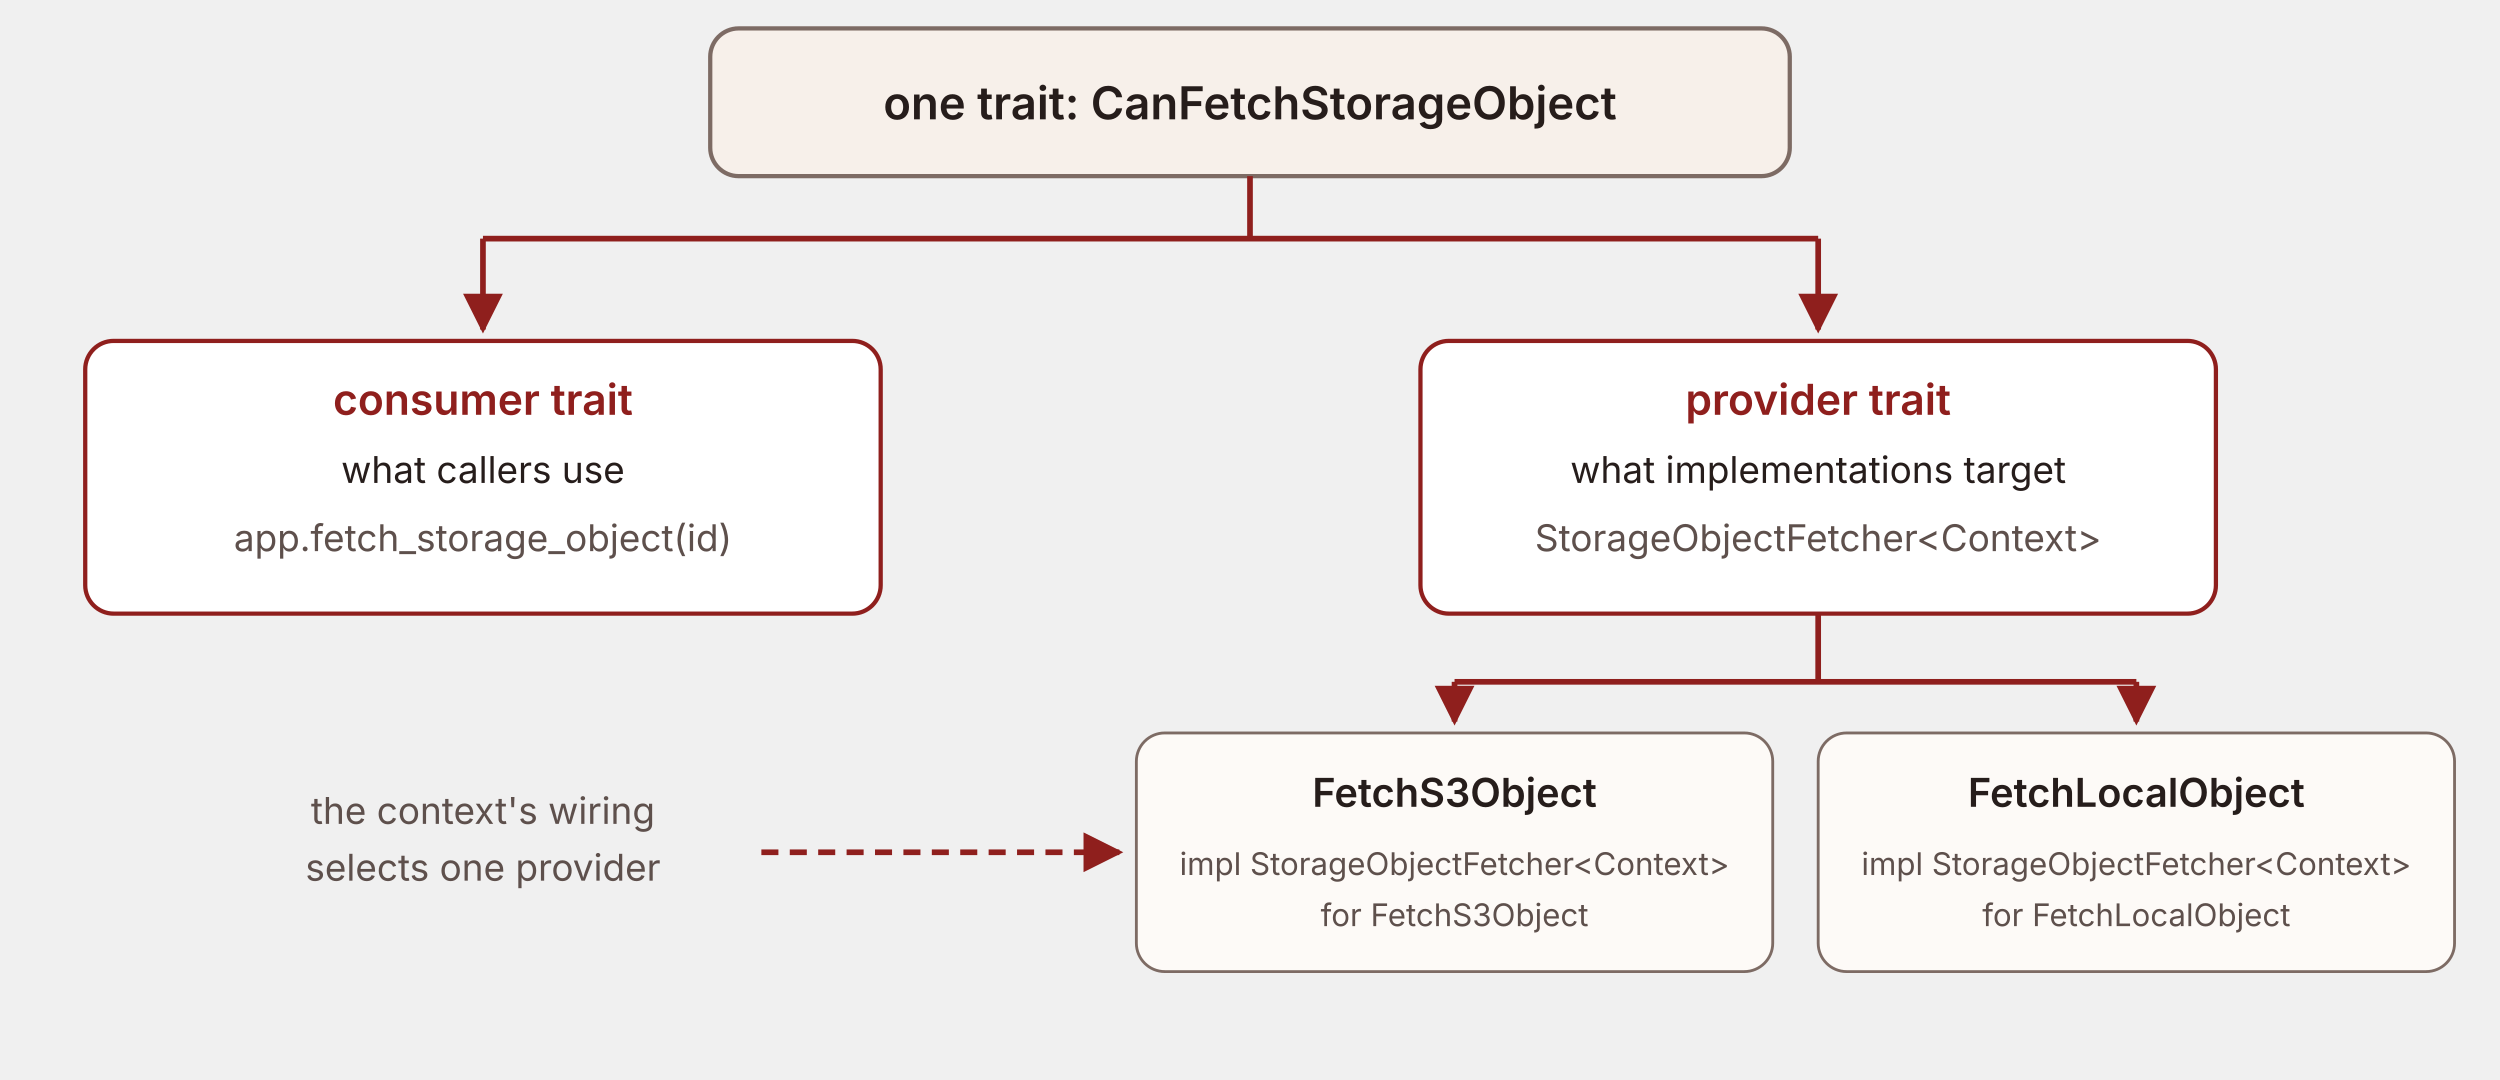
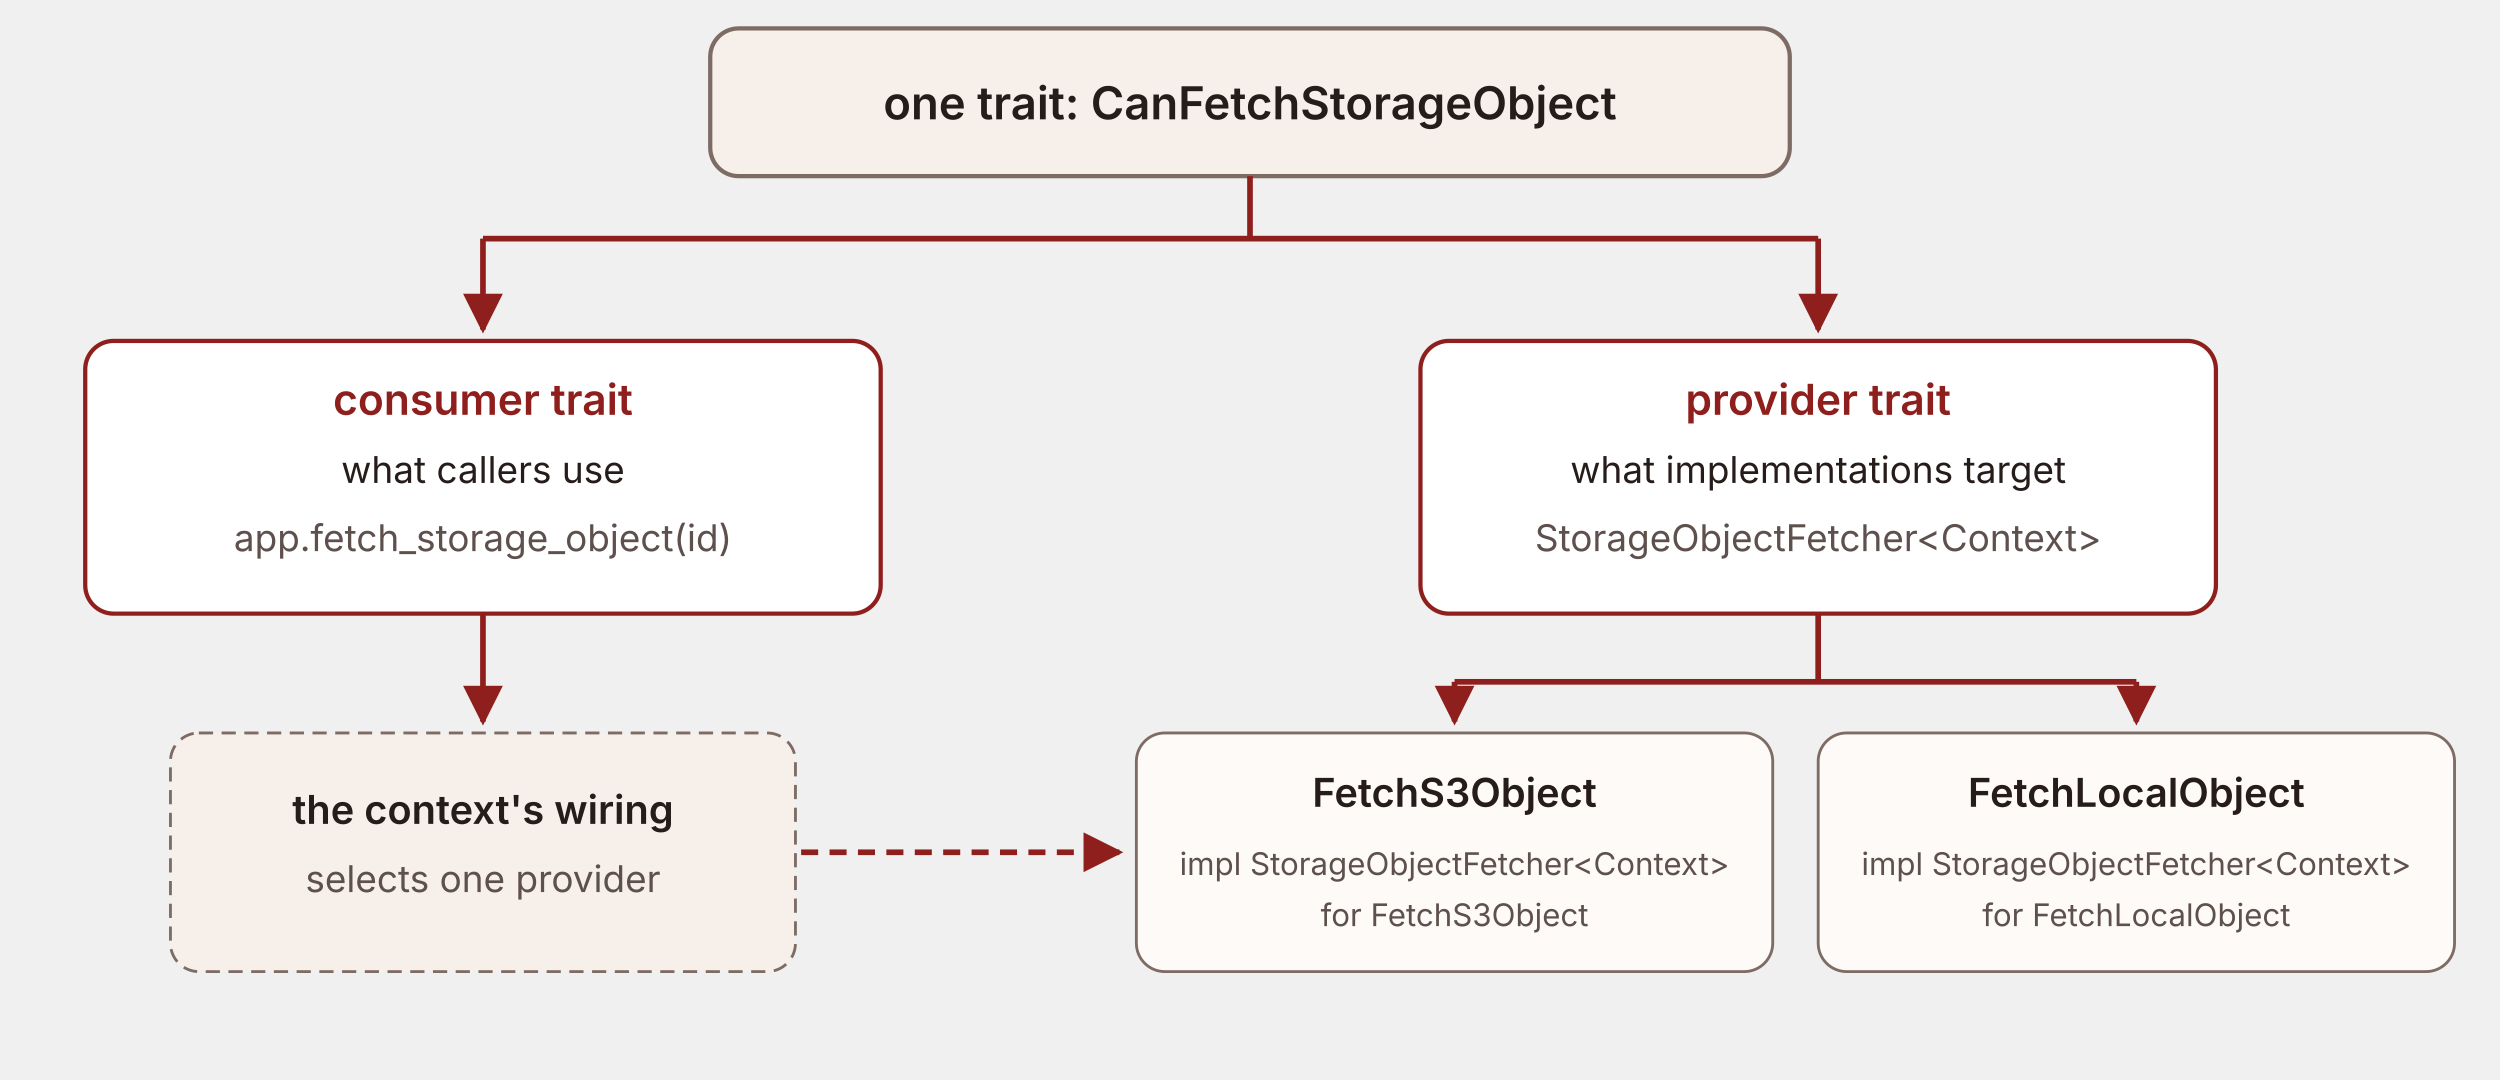
<svg xmlns="http://www.w3.org/2000/svg" viewBox="0 0 880 380" role="img" aria-labelledby="title desc" font-family="ui-sans-serif, system-ui, -apple-system, Segoe UI, sans-serif">
  <defs>
    <marker id="arrow" viewBox="0 0 10 10" refX="9" refY="5" markerWidth="7" markerHeight="7" orient="auto-start-reverse">
      <path d="M 0 0 L 10 5 L 0 10 z" fill="#8f1f1d" />
    </marker>
  </defs>
  <rect x="250" y="10" width="380" height="52" rx="10" fill="#f7f0ea" stroke="#7d6b64" stroke-width="1.5" />
  <text x="440" y="42" text-anchor="middle" font-size="16" font-weight="600" fill="#261d1b">one trait: CanFetchStorageObject</text>
  <path d="M 440 62 L 440 84" stroke="#8f1f1d" stroke-width="2" />
  <path d="M 170 84 L 640 84" stroke="#8f1f1d" stroke-width="2" />
  <path d="M 170 84 L 170 116" stroke="#8f1f1d" stroke-width="2" marker-end="url(#arrow)" />
  <path d="M 640 84 L 640 116" stroke="#8f1f1d" stroke-width="2" marker-end="url(#arrow)" />
  <rect x="30" y="120" width="280" height="96" rx="10" fill="#ffffff" stroke="#8f1f1d" stroke-width="1.5" />
  <text x="170" y="146" text-anchor="middle" font-size="15" font-weight="600" fill="#8f1f1d">consumer trait</text>
  <text x="170" y="170" text-anchor="middle" font-size="13" fill="#261d1b">what callers use</text>
  <text x="170" y="194" text-anchor="middle" font-size="13" fill="#5e504c">app.fetch_storage_object(id)</text>
  <rect x="500" y="120" width="280" height="96" rx="10" fill="#ffffff" stroke="#8f1f1d" stroke-width="1.5" />
  <text x="640" y="146" text-anchor="middle" font-size="15" font-weight="600" fill="#8f1f1d">provider trait</text>
  <text x="640" y="170" text-anchor="middle" font-size="13" fill="#261d1b">what implementations target</text>
  <text x="640" y="194" text-anchor="middle" font-size="13" fill="#5e504c">StorageObjectFetcher&lt;Context&gt;</text>
  <path d="M 640 216 L 640 240" stroke="#8f1f1d" stroke-width="2" />
  <path d="M 512 240 L 752 240" stroke="#8f1f1d" stroke-width="2" />
  <path d="M 512 240 L 512 254" stroke="#8f1f1d" stroke-width="2" marker-end="url(#arrow)" />
  <path d="M 752 240 L 752 254" stroke="#8f1f1d" stroke-width="2" marker-end="url(#arrow)" />
  <rect x="400" y="258" width="224" height="84" rx="10" fill="#fdfaf7" stroke="#7d6b64" />
  <text x="512" y="284" text-anchor="middle" font-size="14" font-weight="600" fill="#261d1b">FetchS3Object</text>
  <text x="512" y="308" text-anchor="middle" font-size="11" fill="#5e504c">impl StorageObjectFetcher&lt;Context&gt;</text>
  <text x="512" y="326" text-anchor="middle" font-size="11" fill="#5e504c">for FetchS3Object</text>
  <rect x="640" y="258" width="224" height="84" rx="10" fill="#fdfaf7" stroke="#7d6b64" />
  <text x="752" y="284" text-anchor="middle" font-size="14" font-weight="600" fill="#261d1b">FetchLocalObject</text>
  <text x="752" y="308" text-anchor="middle" font-size="11" fill="#5e504c">impl StorageObjectFetcher&lt;Context&gt;</text>
  <text x="752" y="326" text-anchor="middle" font-size="11" fill="#5e504c">for FetchLocalObject</text>
-   <text x="170" y="290" text-anchor="middle" font-size="13" fill="#5e504c">the context's wiring</text>
-   <text x="170" y="310" text-anchor="middle" font-size="13" fill="#5e504c">selects one provider</text>
-   <path d="M 268 300 L 394 300" stroke="#8f1f1d" stroke-width="2" stroke-dasharray="6 4" marker-end="url(#arrow)" />
+   <path d="M 170 216 L 170 254" stroke="#8f1f1d" stroke-width="2" marker-end="url(#arrow)" />
+   <rect x="60" y="258" width="220" height="84" rx="10" fill="#f7f0ea" stroke="#7d6b64" stroke-dasharray="5 3" />
+   <text x="170" y="290" text-anchor="middle" font-size="14" font-weight="600" fill="#261d1b">the context's wiring</text>
+   <text x="170" y="314" text-anchor="middle" font-size="13" fill="#5e504c">selects one provider</text>
+   <path d="M 282 300 L 394 300" stroke="#8f1f1d" stroke-width="2" stroke-dasharray="6 4" marker-end="url(#arrow)" />
</svg>
